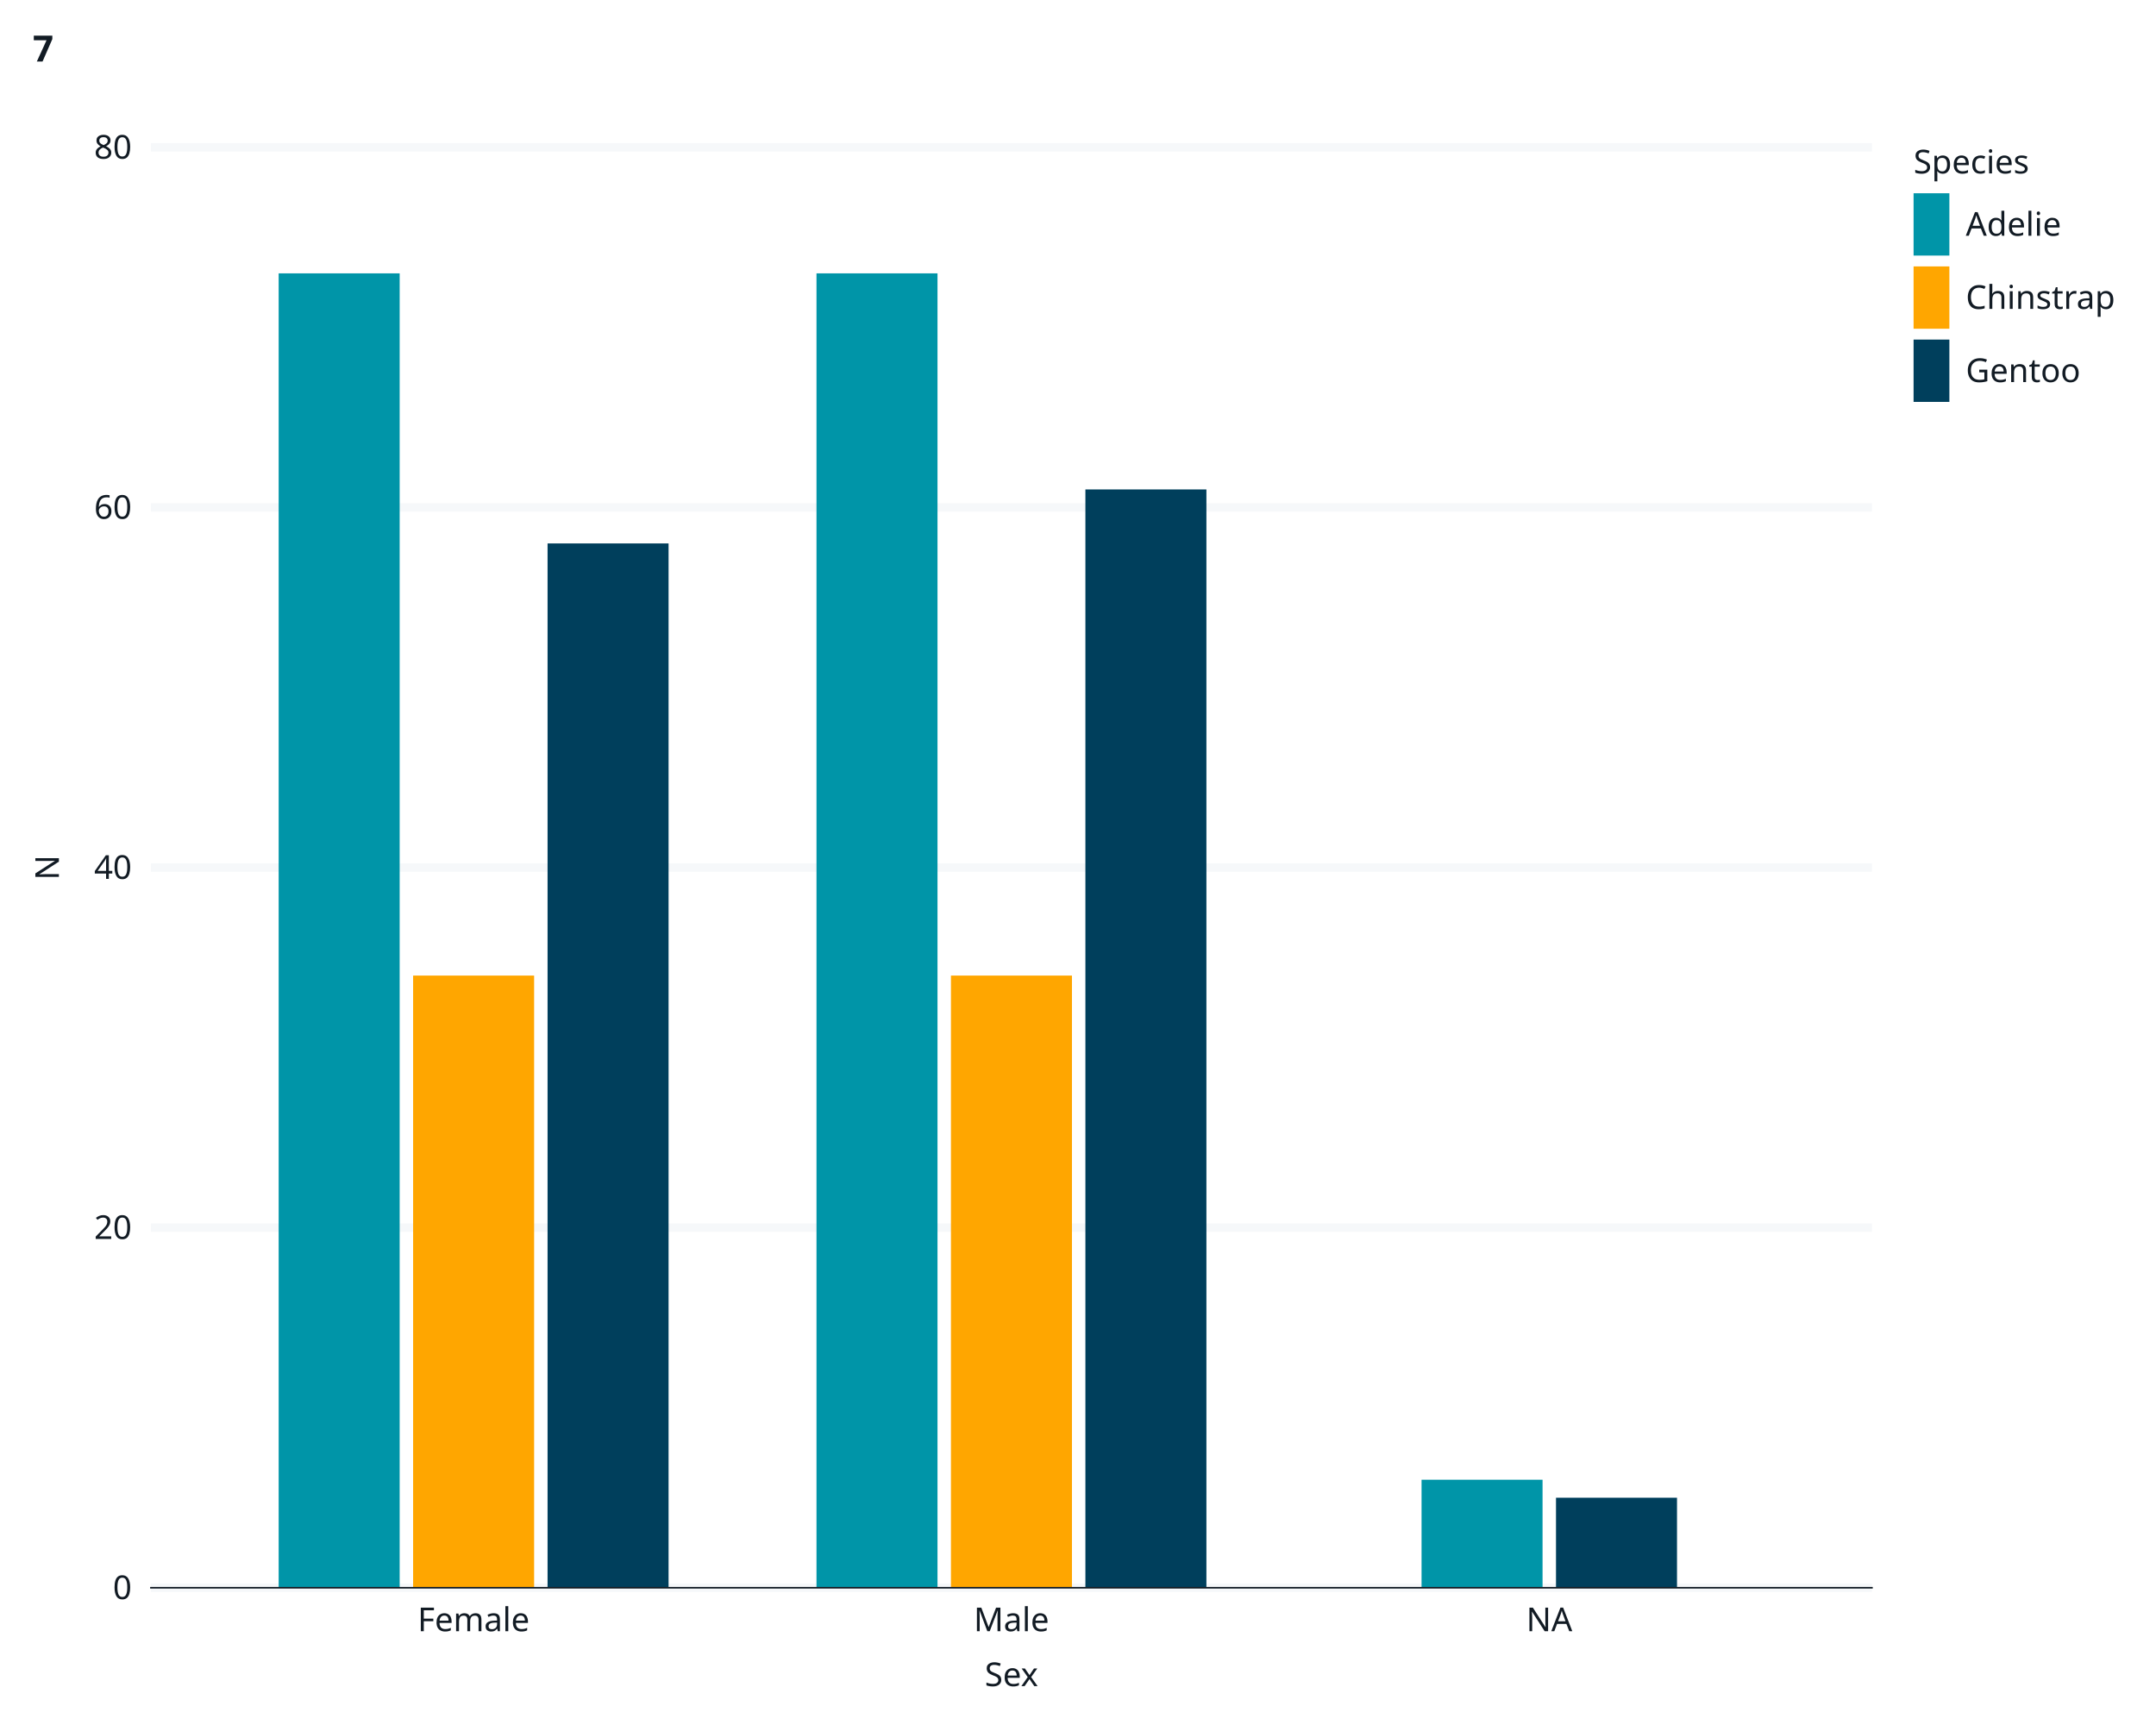
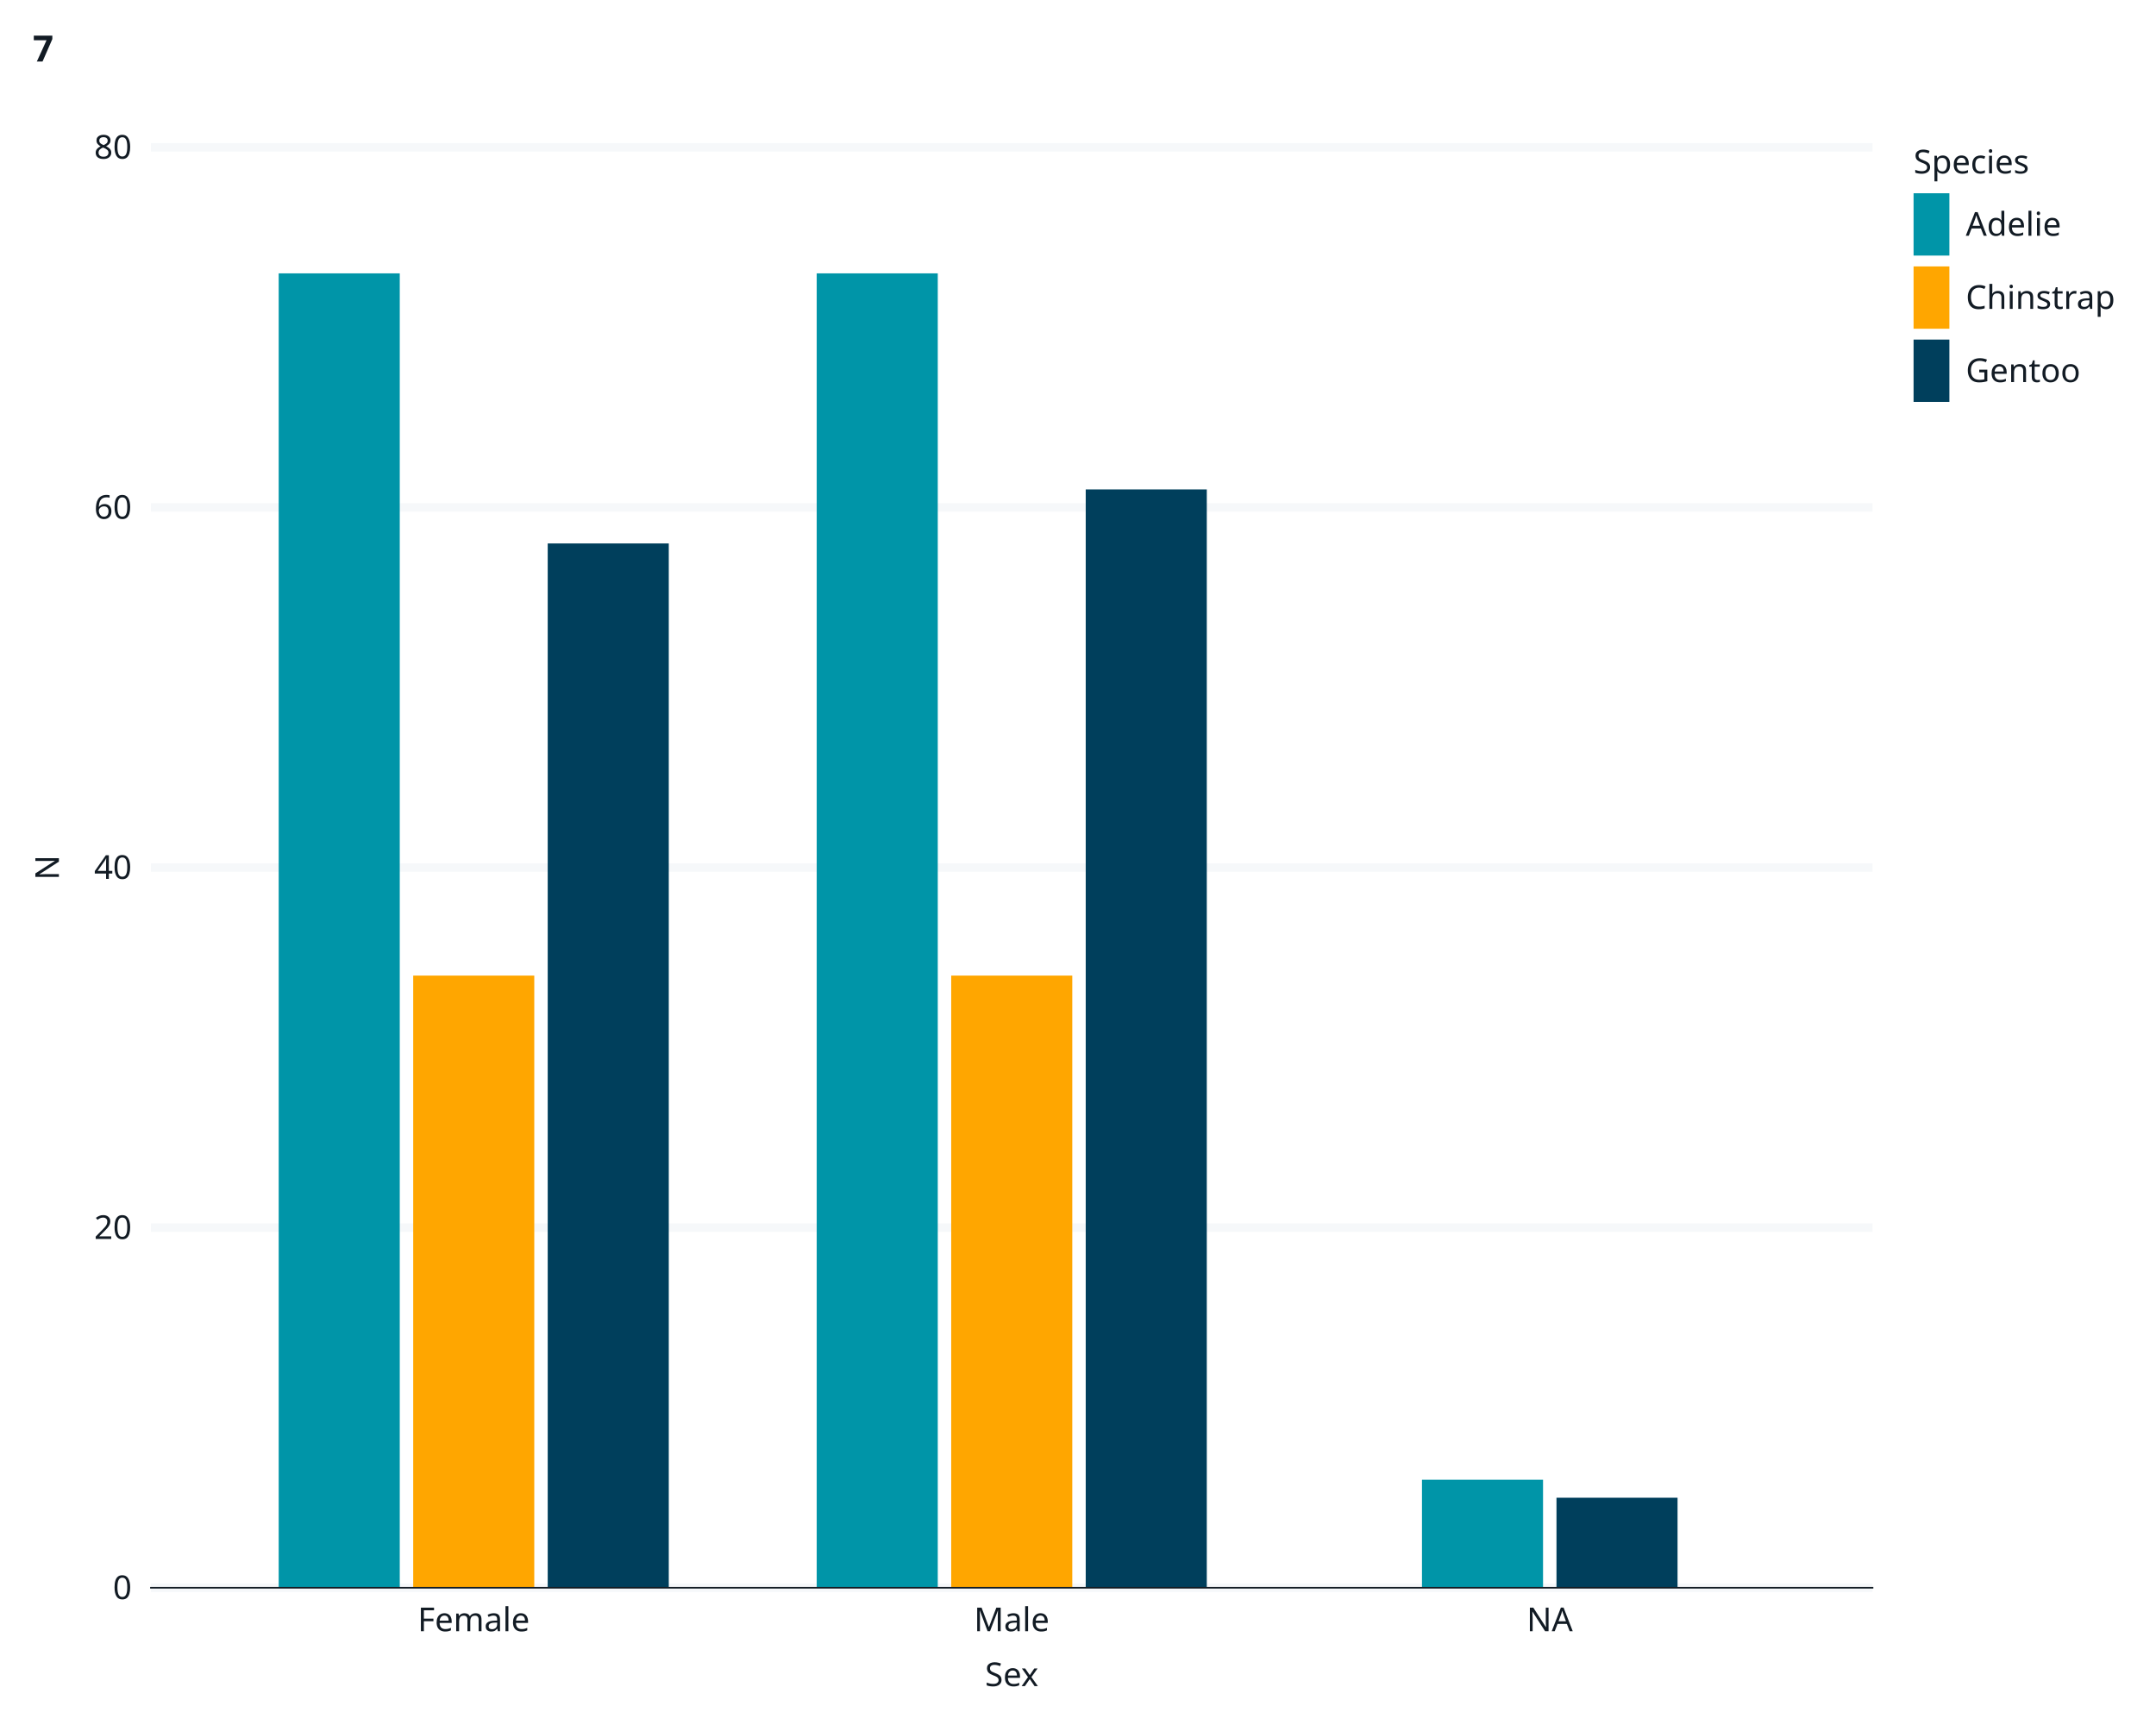
<svg xmlns="http://www.w3.org/2000/svg" class="svglite" data-engine-version="2.0" width="720.00pt" height="576.00pt" viewBox="0 0 720.00 576.00">
  <defs>
    <style type="text/css">
    .svglite line, .svglite polyline, .svglite polygon, .svglite path, .svglite rect, .svglite circle {
      fill: none;
      stroke: #000000;
      stroke-linecap: round;
      stroke-linejoin: round;
      stroke-miterlimit: 10.00;
    }
  </style>
  </defs>
  <rect width="100%" height="100%" style="stroke: none; fill: #FFFFFF;" />
  <defs>
    <clipPath id="cpMC4wMHw3MjAuMDB8MC4wMHw1NzYuMDA=">
      <rect x="0.00" y="0.00" width="720.00" height="576.00" />
    </clipPath>
  </defs>
  <g clip-path="url(#cpMC4wMHw3MjAuMDB8MC4wMHw1NzYuMDA=)">
    <rect x="0" y="0.00" width="720.00" height="576.00" style="stroke-width: 1.07; stroke: #FFFFFF; fill: #FFFFFF;" />
-     <rect x="50.40" y="49.20" width="574.75" height="480.98" style="stroke-width: 1.07; stroke: #FFFFFF; fill: #FFFFFF;" />
-     <polyline points="50.40,530.17 625.15,530.17 " style="stroke-width: 2.84; stroke: #F6F8FA; stroke-linecap: butt;" />
-     <polyline points="50.40,409.93 625.15,409.93 " style="stroke-width: 2.84; stroke: #F6F8FA; stroke-linecap: butt;" />
-     <polyline points="50.40,289.68 625.15,289.68 " style="stroke-width: 2.84; stroke: #F6F8FA; stroke-linecap: butt;" />
-     <polyline points="50.40,169.44 625.15,169.44 " style="stroke-width: 2.84; stroke: #F6F8FA; stroke-linecap: butt;" />
-     <polyline points="50.40,49.20 625.15,49.20 " style="stroke-width: 2.84; stroke: #F6F8FA; stroke-linecap: butt;" />
-     <polyline points="158.17,530.17 158.17,49.20 " style="stroke-width: 2.84; stroke: none; stroke-linecap: butt;" />
-     <polyline points="337.78,530.17 337.78,49.20 " style="stroke-width: 2.84; stroke: none; stroke-linecap: butt;" />
-     <polyline points="517.39,530.17 517.39,49.20 " style="stroke-width: 2.84; stroke: none; stroke-linecap: butt;" />
-     <rect x="93.06" y="91.28" width="40.41" height="438.89" style="stroke-width: 0.00; stroke: #0095A8; stroke-linecap: butt; stroke-linejoin: miter; fill: #0095A8;" />
-     <rect x="137.96" y="325.76" width="40.41" height="204.42" style="stroke-width: 0.00; stroke: #FFA600; stroke-linecap: butt; stroke-linejoin: miter; fill: #FFA600;" />
-     <rect x="182.86" y="181.46" width="40.41" height="348.71" style="stroke-width: 0.00; stroke: #003F5C; stroke-linecap: butt; stroke-linejoin: miter; fill: #003F5C;" />
-     <rect x="272.67" y="91.28" width="40.41" height="438.89" style="stroke-width: 0.00; stroke: #0095A8; stroke-linecap: butt; stroke-linejoin: miter; fill: #0095A8;" />
-     <rect x="317.57" y="325.76" width="40.41" height="204.42" style="stroke-width: 0.00; stroke: #FFA600; stroke-linecap: butt; stroke-linejoin: miter; fill: #FFA600;" />
-     <rect x="362.47" y="163.43" width="40.41" height="366.75" style="stroke-width: 0.00; stroke: #003F5C; stroke-linecap: butt; stroke-linejoin: miter; fill: #003F5C;" />
-     <rect x="474.73" y="494.10" width="40.41" height="36.07" style="stroke-width: 0.00; stroke: #0095A8; stroke-linecap: butt; stroke-linejoin: miter; fill: #0095A8;" />
-     <rect x="519.63" y="500.11" width="40.41" height="30.06" style="stroke-width: 0.00; stroke: #003F5C; stroke-linecap: butt; stroke-linejoin: miter; fill: #003F5C;" />
+     <rect x="50.40" y="49.20" width="574.94" height="480.98" style="stroke-width: 1.07; stroke: #FFFFFF; fill: #FFFFFF;" />
+     <polyline points="50.40,530.17 625.34,530.17 " style="stroke-width: 2.84; stroke: #F6F8FA; stroke-linecap: butt;" />
+     <polyline points="50.40,409.93 625.34,409.93 " style="stroke-width: 2.84; stroke: #F6F8FA; stroke-linecap: butt;" />
+     <polyline points="50.40,289.68 625.34,289.68 " style="stroke-width: 2.84; stroke: #F6F8FA; stroke-linecap: butt;" />
+     <polyline points="50.40,169.44 625.34,169.44 " style="stroke-width: 2.84; stroke: #F6F8FA; stroke-linecap: butt;" />
+     <polyline points="50.40,49.20 625.34,49.20 " style="stroke-width: 2.84; stroke: #F6F8FA; stroke-linecap: butt;" />
+     <polyline points="158.20,530.17 158.20,49.20 " style="stroke-width: 2.84; stroke: none; stroke-linecap: butt;" />
+     <polyline points="337.87,530.17 337.87,49.20 " style="stroke-width: 2.84; stroke: none; stroke-linecap: butt;" />
+     <polyline points="517.54,530.17 517.54,49.20 " style="stroke-width: 2.84; stroke: none; stroke-linecap: butt;" />
+     <rect x="93.07" y="91.28" width="40.43" height="438.89" style="stroke-width: 0.00; stroke: #0095A8; stroke-linecap: butt; stroke-linejoin: miter; fill: #0095A8;" />
+     <rect x="137.99" y="325.76" width="40.43" height="204.42" style="stroke-width: 0.00; stroke: #FFA600; stroke-linecap: butt; stroke-linejoin: miter; fill: #FFA600;" />
+     <rect x="182.91" y="181.46" width="40.43" height="348.71" style="stroke-width: 0.00; stroke: #003F5C; stroke-linecap: butt; stroke-linejoin: miter; fill: #003F5C;" />
+     <rect x="272.74" y="91.28" width="40.43" height="438.89" style="stroke-width: 0.00; stroke: #0095A8; stroke-linecap: butt; stroke-linejoin: miter; fill: #0095A8;" />
+     <rect x="317.66" y="325.76" width="40.43" height="204.42" style="stroke-width: 0.00; stroke: #FFA600; stroke-linecap: butt; stroke-linejoin: miter; fill: #FFA600;" />
+     <rect x="362.58" y="163.43" width="40.43" height="366.75" style="stroke-width: 0.00; stroke: #003F5C; stroke-linecap: butt; stroke-linejoin: miter; fill: #003F5C;" />
+     <rect x="474.87" y="494.10" width="40.43" height="36.07" style="stroke-width: 0.00; stroke: #0095A8; stroke-linecap: butt; stroke-linejoin: miter; fill: #0095A8;" />
+     <rect x="519.79" y="500.11" width="40.43" height="30.06" style="stroke-width: 0.00; stroke: #003F5C; stroke-linecap: butt; stroke-linejoin: miter; fill: #003F5C;" />
    <polyline points="50.40,530.17 50.40,49.20 " style="stroke-width: 0.53; stroke: none; stroke-linecap: square;" />
    <text x="44.01" y="533.96" text-anchor="end" style="font-size: 11.00px; fill: #121B24; font-family: sans;" textLength="6.12px" lengthAdjust="spacingAndGlyphs">0</text>
    <text x="44.01" y="413.71" text-anchor="end" style="font-size: 11.00px; fill: #121B24; font-family: sans;" textLength="12.24px" lengthAdjust="spacingAndGlyphs">20</text>
    <text x="44.01" y="293.47" text-anchor="end" style="font-size: 11.00px; fill: #121B24; font-family: sans;" textLength="12.24px" lengthAdjust="spacingAndGlyphs">40</text>
    <text x="44.01" y="173.23" text-anchor="end" style="font-size: 11.00px; fill: #121B24; font-family: sans;" textLength="12.24px" lengthAdjust="spacingAndGlyphs">60</text>
    <text x="44.01" y="52.98" text-anchor="end" style="font-size: 11.00px; fill: #121B24; font-family: sans;" textLength="12.24px" lengthAdjust="spacingAndGlyphs">80</text>
    <polyline points="46.75,530.17 50.40,530.17 " style="stroke-width: 0.53; stroke: none; stroke-linecap: butt;" />
    <polyline points="46.75,409.93 50.40,409.93 " style="stroke-width: 0.53; stroke: none; stroke-linecap: butt;" />
    <polyline points="46.75,289.68 50.40,289.68 " style="stroke-width: 0.53; stroke: none; stroke-linecap: butt;" />
    <polyline points="46.75,169.44 50.40,169.44 " style="stroke-width: 0.53; stroke: none; stroke-linecap: butt;" />
    <polyline points="46.75,49.20 50.40,49.20 " style="stroke-width: 0.53; stroke: none; stroke-linecap: butt;" />
-     <polyline points="50.40,530.17 625.15,530.17 " style="stroke-width: 0.53; stroke: #121B24; stroke-linecap: square;" />
-     <polyline points="158.17,533.83 158.17,530.17 " style="stroke-width: 0.53; stroke: none; stroke-linecap: butt;" />
-     <polyline points="337.78,533.83 337.78,530.17 " style="stroke-width: 0.53; stroke: none; stroke-linecap: butt;" />
-     <polyline points="517.39,533.83 517.39,530.17 " style="stroke-width: 0.53; stroke: none; stroke-linecap: butt;" />
-     <text x="158.17" y="544.68" text-anchor="middle" style="font-size: 11.00px; fill: #121B24; font-family: sans;" textLength="36.68px" lengthAdjust="spacingAndGlyphs">Female</text>
-     <text x="337.78" y="544.68" text-anchor="middle" style="font-size: 11.00px; fill: #121B24; font-family: sans;" textLength="23.85px" lengthAdjust="spacingAndGlyphs">Male</text>
-     <text x="517.39" y="544.68" text-anchor="middle" style="font-size: 11.00px; fill: #121B24; font-family: sans;" textLength="15.29px" lengthAdjust="spacingAndGlyphs">NA</text>
-     <text x="337.78" y="563.02" text-anchor="middle" style="font-size: 11.00px; fill: #121B24; font-family: sans;" textLength="18.96px" lengthAdjust="spacingAndGlyphs">Sex</text>
+     <polyline points="50.40,530.17 625.34,530.17 " style="stroke-width: 0.53; stroke: #121B24; stroke-linecap: square;" />
+     <polyline points="158.20,533.83 158.20,530.17 " style="stroke-width: 0.53; stroke: none; stroke-linecap: butt;" />
+     <polyline points="337.87,533.83 337.87,530.17 " style="stroke-width: 0.53; stroke: none; stroke-linecap: butt;" />
+     <polyline points="517.54,533.83 517.54,530.17 " style="stroke-width: 0.53; stroke: none; stroke-linecap: butt;" />
+     <text x="158.20" y="544.68" text-anchor="middle" style="font-size: 11.00px; fill: #121B24; font-family: sans;" textLength="36.68px" lengthAdjust="spacingAndGlyphs">Female</text>
+     <text x="337.87" y="544.68" text-anchor="middle" style="font-size: 11.00px; fill: #121B24; font-family: sans;" textLength="23.85px" lengthAdjust="spacingAndGlyphs">Male</text>
+     <text x="517.54" y="544.68" text-anchor="middle" style="font-size: 11.00px; fill: #121B24; font-family: sans;" textLength="15.29px" lengthAdjust="spacingAndGlyphs">NA</text>
+     <text x="337.87" y="563.02" text-anchor="middle" style="font-size: 11.00px; fill: #121B24; font-family: sans;" textLength="18.96px" lengthAdjust="spacingAndGlyphs">Sex</text>
    <text transform="translate(19.67,289.68) rotate(-90)" text-anchor="middle" style="font-size: 11.00px; fill: #121B24; font-family: sans;" textLength="7.95px" lengthAdjust="spacingAndGlyphs">N</text>
    <rect x="630.82" y="49.20" width="67.26" height="93.22" style="stroke-width: 1.07; stroke: #FFFFFF; fill: #FFFFFF;" />
    <text x="639.04" y="57.91" style="font-size: 11.00px; fill: #121B24; font-family: sans;" textLength="39.14px" lengthAdjust="spacingAndGlyphs">Species</text>
    <rect x="639.04" y="64.53" width="11.96" height="20.81" style="stroke-width: 1.07; stroke: #FFFFFF; fill: #FFFFFF;" />
    <rect x="639.04" y="64.53" width="11.96" height="20.81" style="stroke-width: 0.00; stroke: #0095A8; stroke-linecap: butt; stroke-linejoin: miter; fill: #0095A8;" />
    <rect x="639.04" y="88.96" width="11.96" height="20.81" style="stroke-width: 1.07; stroke: #FFFFFF; fill: #FFFFFF;" />
    <rect x="639.04" y="88.96" width="11.96" height="20.81" style="stroke-width: 0.00; stroke: #FFA600; stroke-linecap: butt; stroke-linejoin: miter; fill: #FFA600;" />
    <rect x="639.04" y="113.39" width="11.96" height="20.81" style="stroke-width: 1.07; stroke: #FFFFFF; fill: #FFFFFF;" />
    <rect x="639.04" y="113.39" width="11.96" height="20.81" style="stroke-width: 0.00; stroke: #003F5C; stroke-linecap: butt; stroke-linejoin: miter; fill: #003F5C;" />
    <text x="656.48" y="78.72" style="font-size: 11.00px; fill: #121B24; font-family: sans;" textLength="30.58px" lengthAdjust="spacingAndGlyphs">Adelie</text>
    <text x="656.48" y="103.15" style="font-size: 11.00px; fill: #121B24; font-family: sans;" textLength="47.08px" lengthAdjust="spacingAndGlyphs">Chinstrap</text>
    <text x="656.48" y="127.58" style="font-size: 11.00px; fill: #121B24; font-family: sans;" textLength="36.09px" lengthAdjust="spacingAndGlyphs">Gentoo</text>
    <text x="10.96" y="20.54" style="font-size: 12.10px; font-weight: bold; fill: #121B24; font-family: sans;" textLength="6.73px" lengthAdjust="spacingAndGlyphs">7</text>
  </g>
</svg>
